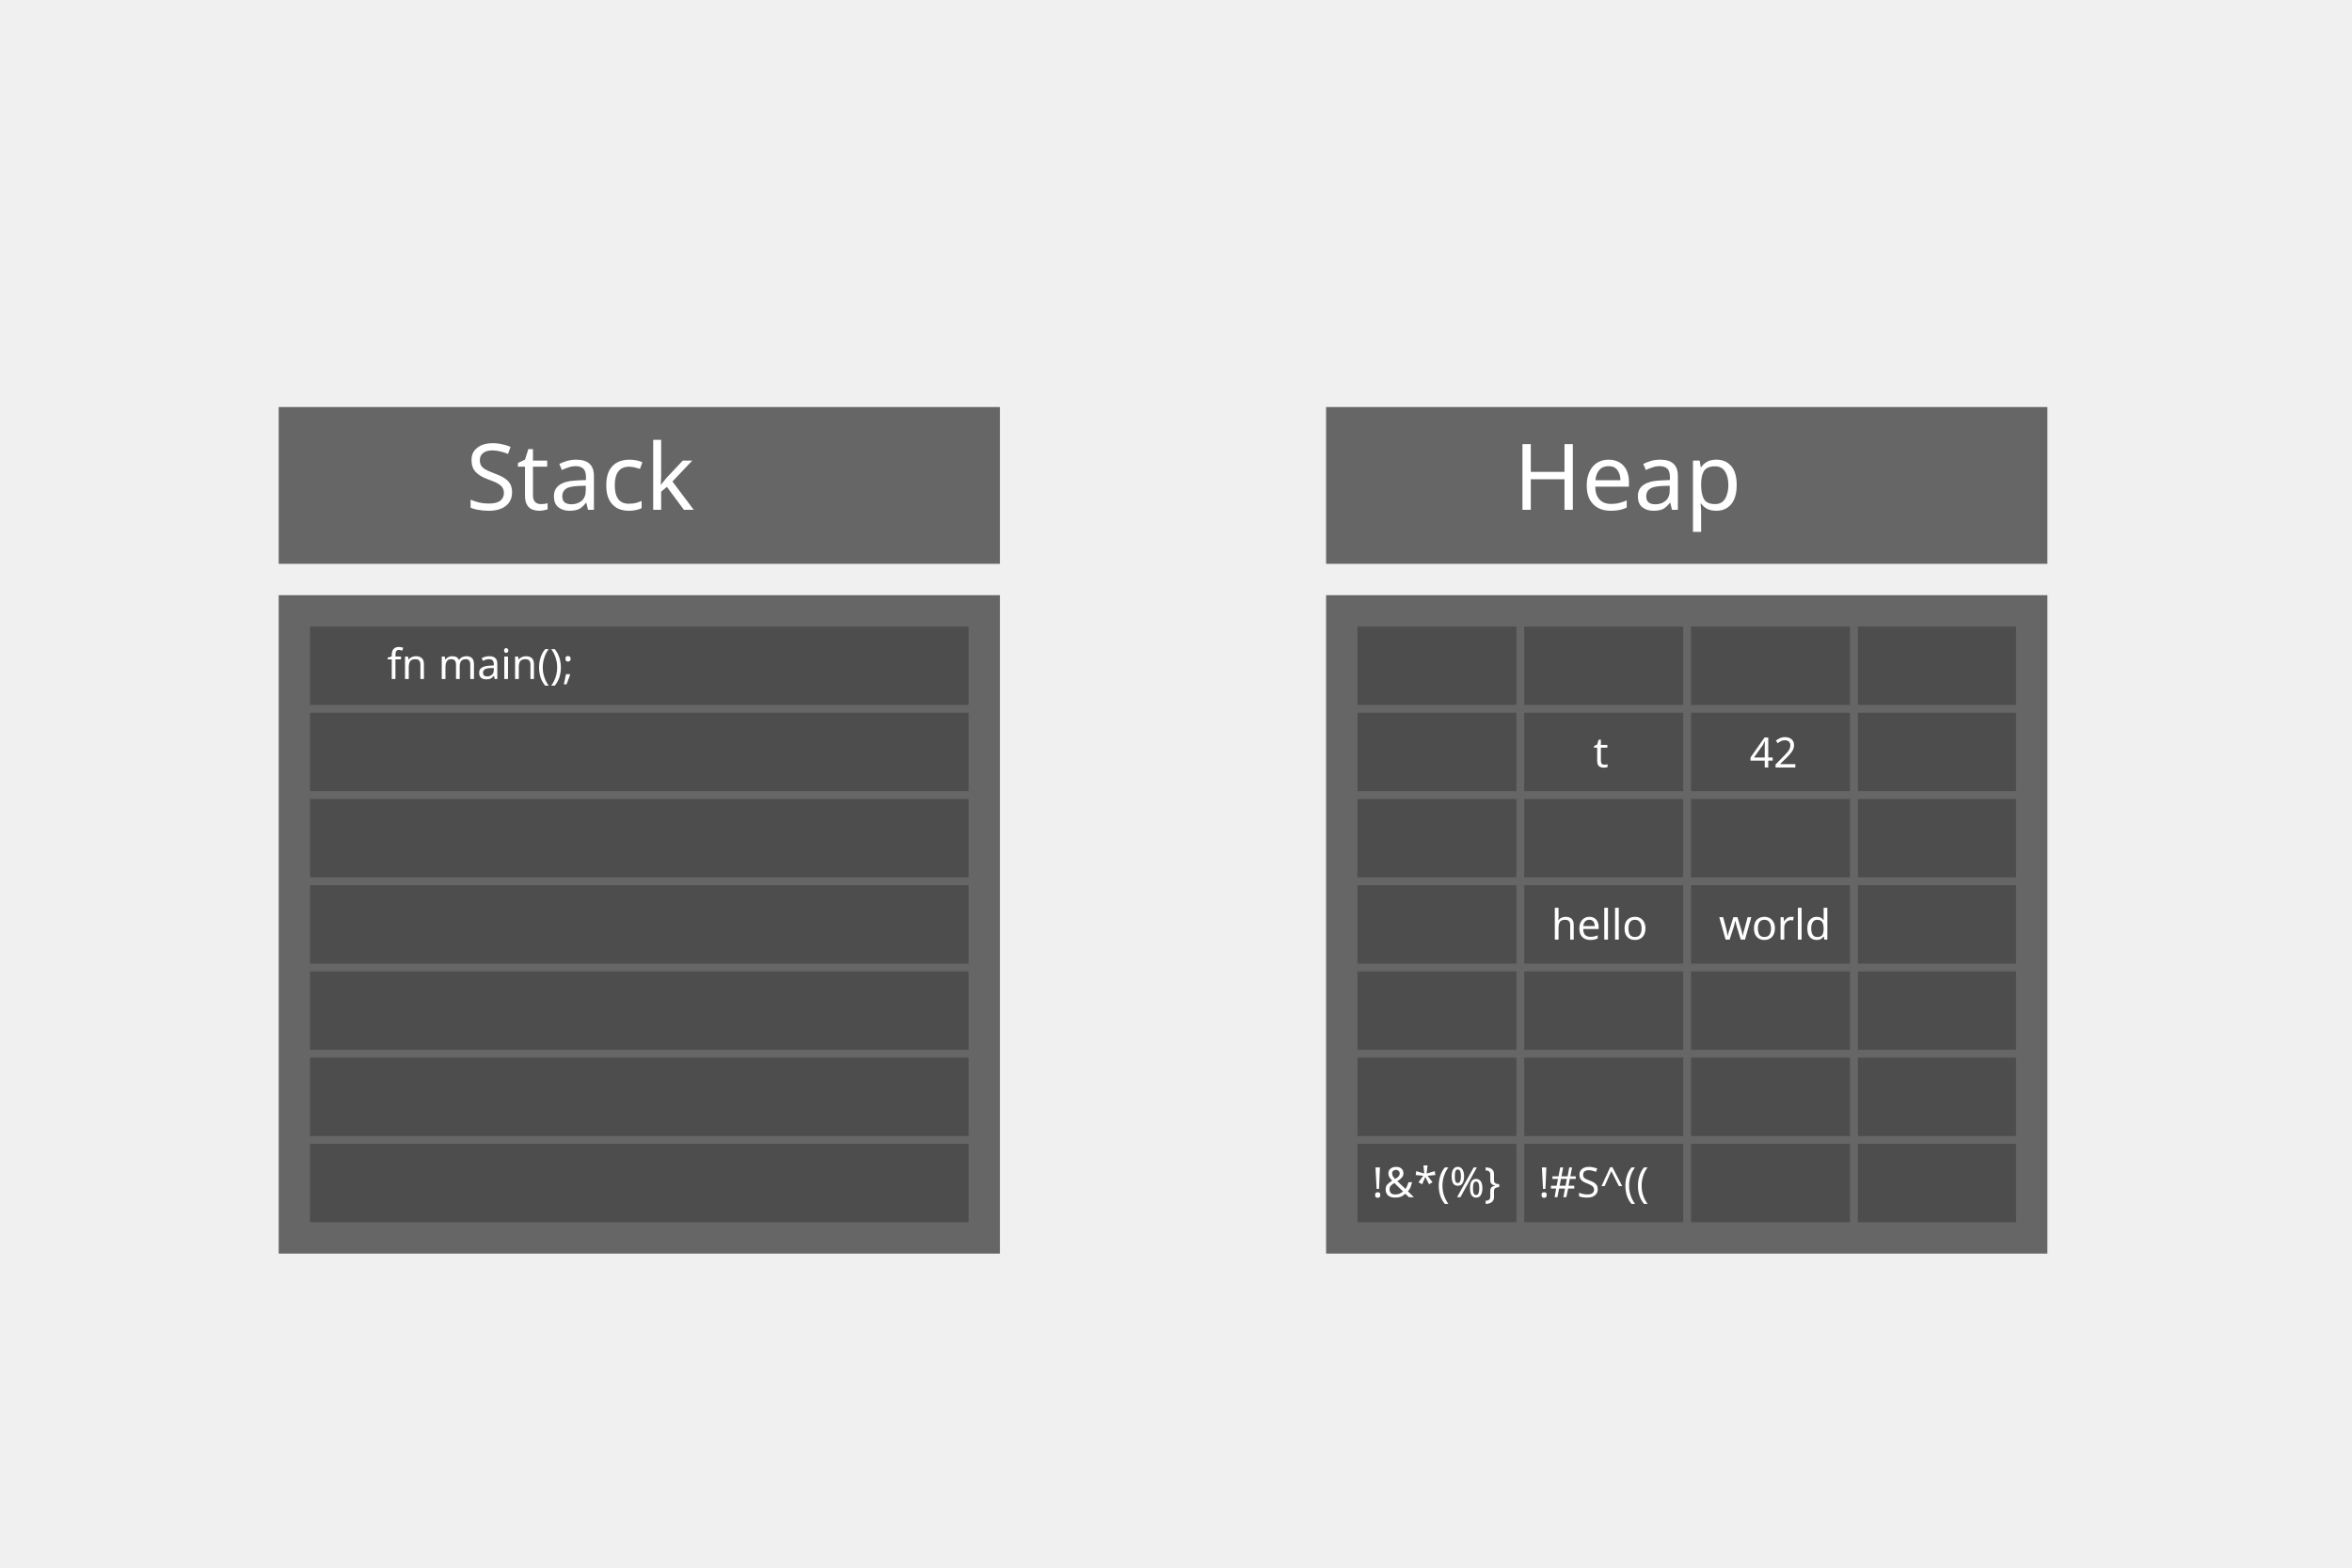
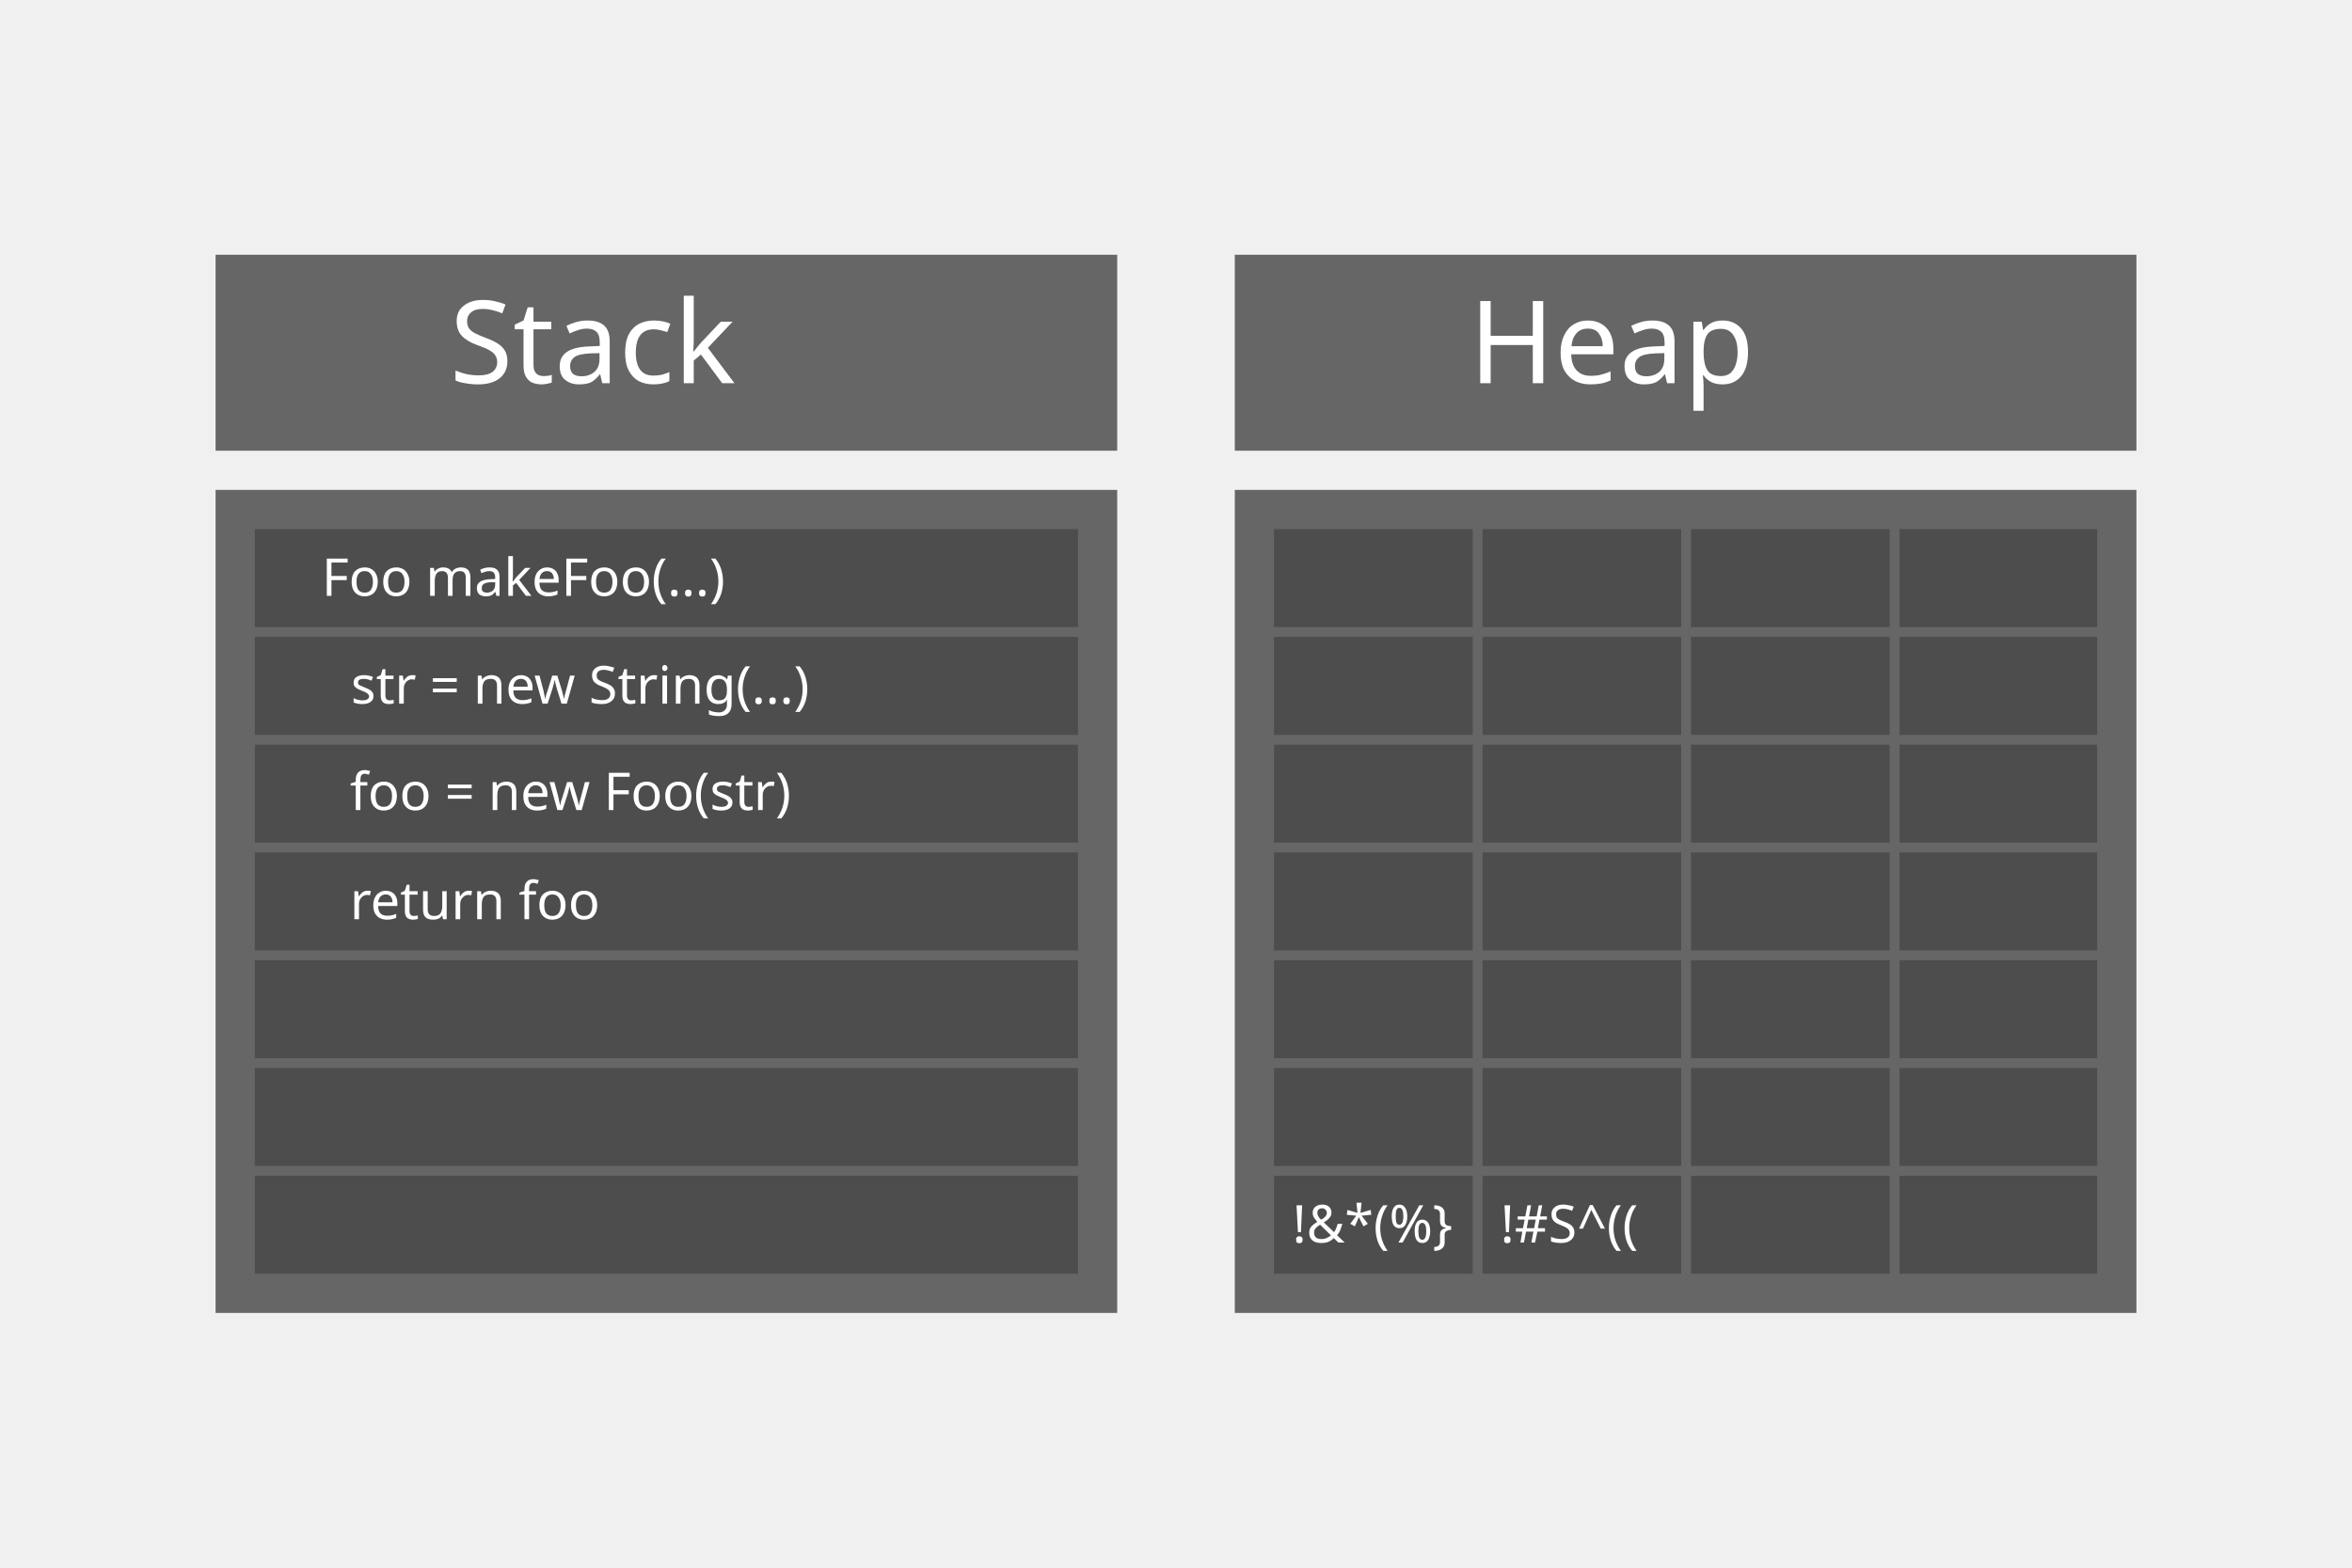
- <svg xmlns="http://www.w3.org/2000/svg" width="750" height="500" viewBox="0 0 198.437 132.292" version="1.1" id="svg5">
+ <svg xmlns="http://www.w3.org/2000/svg" width="600" height="400" viewBox="0 0 158.75 105.833" version="1.1" id="svg5">
  <defs id="defs2">
    <marker style="overflow:visible" id="marker88717" refX="0" refY="0" orient="auto">
      <path transform="scale(-0.6)" d="M 8.719,4.034 -2.207,0.016 8.719,-4.002 c -1.745,2.372 -1.735,5.617 -6e-7,8.035 z" style="fill:context-stroke;fill-rule:evenodd;stroke-width:0.625;stroke-linejoin:round" id="path88715" />
    </marker>
    <marker style="overflow:visible" id="Arrow1Send" refX="0" refY="0" orient="auto">
      <path transform="matrix(-0.2,0,0,-0.2,-1.2,0)" style="fill:context-stroke;fill-rule:evenodd;stroke:context-stroke;stroke-width:1pt" d="M 0,0 5,-5 -12.5,0 5,5 Z" id="path35222" />
    </marker>
    <marker style="overflow:visible" id="Arrow2Mend" refX="0" refY="0" orient="auto">
      <path transform="scale(-0.6)" d="M 8.719,4.034 -2.207,0.016 8.719,-4.002 c -1.745,2.372 -1.735,5.617 -6e-7,8.035 z" style="fill:context-stroke;fill-rule:evenodd;stroke-width:0.625;stroke-linejoin:round" id="path35234" />
    </marker>
    <marker style="overflow:visible" id="marker82376" refX="0" refY="0" orient="auto">
      <path transform="scale(0.4)" style="fill:context-stroke;fill-rule:evenodd;stroke:context-stroke;stroke-width:1pt" d="M 5.77,0 -2.88,5 V -5 Z" id="path82374" />
    </marker>
    <marker style="overflow:visible" id="marker82366" refX="0" refY="0" orient="auto">
      <path transform="matrix(-1.1,0,0,-1.1,-1.1,0)" d="M 8.719,4.034 -2.207,0.016 8.719,-4.002 c -1.745,2.372 -1.735,5.617 -6e-7,8.035 z" style="fill:context-stroke;fill-rule:evenodd;stroke-width:0.625;stroke-linejoin:round" id="path82364" />
    </marker>
    <marker style="overflow:visible" id="TriangleInL" refX="0" refY="0" orient="auto">
      <path transform="scale(-0.8)" style="fill:context-stroke;fill-rule:evenodd;stroke:context-stroke;stroke-width:1pt" d="M 5.77,0 -2.88,5 V -5 Z" id="path35340" />
    </marker>
    <marker style="overflow:visible" id="Arrow1Lstart" refX="0" refY="0" orient="auto">
      <path transform="matrix(0.8,0,0,0.8,10,0)" style="fill:context-stroke;fill-rule:evenodd;stroke:context-stroke;stroke-width:1pt" d="M 0,0 5,-5 -12.5,0 5,5 Z" id="path35207" />
    </marker>
    <marker style="overflow:visible" id="TriangleOutM" refX="0" refY="0" orient="auto">
      <path transform="scale(0.4)" style="fill:context-stroke;fill-rule:evenodd;stroke:context-stroke;stroke-width:1pt" d="M 5.77,0 -2.88,5 V -5 Z" id="path35352" />
    </marker>
    <marker style="overflow:visible" id="Arrow2Lend" refX="0" refY="0" orient="auto">
      <path transform="matrix(-1.1,0,0,-1.1,-1.1,0)" d="M 8.719,4.034 -2.207,0.016 8.719,-4.002 c -1.745,2.372 -1.735,5.617 -6e-7,8.035 z" style="fill:context-stroke;fill-rule:evenodd;stroke-width:0.625;stroke-linejoin:round" id="path35228" />
    </marker>
  </defs>
  <g id="layer1" style="display:inline">
-     <rect style="fill:#666666;fill-opacity:1;stroke:none;stroke-width:1.011;stroke-linecap:round;stroke-linejoin:bevel" id="rect1324" width="60.854" height="55.562" x="23.512" y="50.225" />
-     <text xml:space="preserve" style="font-style:normal;font-weight:normal;font-size:10.583px;line-height:1.25;font-family:sans-serif;letter-spacing:0px;word-spacing:0px;fill:#000000;fill-opacity:1;stroke:none;stroke-width:0.265" x="132.669" y="64.182" id="text27369">
-       <tspan id="tspan27367" style="stroke-width:0.265" x="132.669" y="64.182" />
-     </text>
-     <rect style="fill:#4d4d4d;fill-opacity:1;stroke:none;stroke-width:2.154;stroke-linecap:round;stroke-linejoin:bevel" id="rect4848" width="55.562" height="6.615" x="26.157" y="52.871" />
-     <rect style="fill:#666666;fill-opacity:1;stroke:none;stroke-width:1.058;stroke-linecap:round;stroke-linejoin:bevel" id="rect8855" width="60.854" height="13.229" x="111.882" y="34.35" />
-     <text xml:space="preserve" style="font-style:normal;font-weight:normal;font-size:7.761px;line-height:1.25;font-family:sans-serif;letter-spacing:0px;word-spacing:0px;fill:#000000;fill-opacity:1;stroke:none;stroke-width:0.265" x="142.372" y="43.022" id="text13187">
-       <tspan id="tspan13185" style="font-style:normal;font-variant:normal;font-weight:normal;font-stretch:normal;font-size:7.761px;font-family:'Iosevka Kookie';-inkscape-font-specification:'Iosevka Kookie';text-align:center;text-anchor:middle;fill:#ffffff;stroke-width:0.265" x="142.372" y="43.022">Heap</tspan>
-     </text>
-     <rect style="fill:#666666;fill-opacity:1;stroke:none;stroke-width:1.011;stroke-linecap:round;stroke-linejoin:bevel" id="rect22733" width="60.854" height="55.562" x="111.882" y="50.225" />
-     <rect style="fill:#4d4d4d;fill-opacity:1;stroke:none;stroke-width:1.058;stroke-linecap:round;stroke-linejoin:bevel" id="rect24347" width="13.411" height="6.615" x="114.528" y="52.871" />
-     <rect style="fill:#4d4d4d;fill-opacity:1;stroke:none;stroke-width:1.058;stroke-linecap:round;stroke-linejoin:bevel" id="rect24393" width="13.411" height="6.615" x="128.601" y="52.871" />
-     <rect style="fill:#4d4d4d;fill-opacity:1;stroke:none;stroke-width:1.058;stroke-linecap:round;stroke-linejoin:bevel" id="rect24395" width="13.411" height="6.615" x="142.673" y="52.871" />
-     <rect style="fill:#4d4d4d;fill-opacity:1;stroke:none;stroke-width:1.058;stroke-linecap:round;stroke-linejoin:bevel" id="rect24397" width="13.345" height="6.615" x="156.746" y="52.871" />
-     <rect style="fill:#4d4d4d;fill-opacity:1;stroke:none;stroke-width:1.058;stroke-linecap:round;stroke-linejoin:bevel" id="rect24559" width="13.411" height="6.615" x="114.528" y="60.147" />
-     <rect style="fill:#4d4d4d;fill-opacity:1;stroke:none;stroke-width:1.058;stroke-linecap:round;stroke-linejoin:bevel" id="rect24561" width="13.411" height="6.615" x="128.601" y="60.147" />
-     <rect style="fill:#4d4d4d;fill-opacity:1;stroke:none;stroke-width:0.529;stroke-linecap:round;stroke-linejoin:bevel;stroke-miterlimit:4;stroke-dasharray:none;stroke-opacity:1" id="rect24563" width="13.411" height="6.615" x="142.673" y="60.147" />
-     <rect style="fill:#4d4d4d;fill-opacity:1;stroke:none;stroke-width:1.058;stroke-linecap:round;stroke-linejoin:bevel" id="rect24565" width="13.345" height="6.615" x="156.746" y="60.147" />
-     <rect style="fill:#4d4d4d;fill-opacity:1;stroke:none;stroke-width:1.058;stroke-linecap:round;stroke-linejoin:bevel" id="rect24567" width="13.411" height="6.615" x="114.528" y="67.423" />
-     <rect style="fill:#4d4d4d;fill-opacity:1;stroke:none;stroke-width:1.058;stroke-linecap:round;stroke-linejoin:bevel" id="rect24569" width="13.411" height="6.615" x="128.601" y="67.423" />
-     <rect style="fill:#4d4d4d;fill-opacity:1;stroke:none;stroke-width:1.058;stroke-linecap:round;stroke-linejoin:bevel" id="rect24571" width="13.411" height="6.615" x="142.673" y="67.423" />
-     <rect style="fill:#4d4d4d;fill-opacity:1;stroke:none;stroke-width:1.058;stroke-linecap:round;stroke-linejoin:bevel" id="rect24573" width="13.345" height="6.615" x="156.746" y="67.423" />
-     <rect style="fill:#4d4d4d;fill-opacity:1;stroke:none;stroke-width:1.058;stroke-linecap:round;stroke-linejoin:bevel" id="rect24721" width="13.411" height="6.615" x="114.528" y="74.699" />
-     <rect style="fill:#4d4d4d;fill-opacity:1;stroke:none;stroke-width:0.529;stroke-linecap:round;stroke-linejoin:bevel;stroke-miterlimit:4;stroke-dasharray:none;stroke-opacity:1" id="rect24723" width="13.411" height="6.615" x="128.601" y="74.699" />
-     <rect style="fill:#4d4d4d;fill-opacity:1;stroke:none;stroke-width:0.529;stroke-linecap:round;stroke-linejoin:bevel;stroke-miterlimit:4;stroke-dasharray:none;stroke-opacity:1" id="rect24725" width="13.411" height="6.615" x="142.673" y="74.699" />
-     <rect style="fill:#4d4d4d;fill-opacity:1;stroke:none;stroke-width:1.058;stroke-linecap:round;stroke-linejoin:bevel" id="rect24727" width="13.345" height="6.615" x="156.746" y="74.699" />
-     <rect style="fill:#4d4d4d;fill-opacity:1;stroke:none;stroke-width:1.058;stroke-linecap:round;stroke-linejoin:bevel" id="rect24729" width="13.411" height="6.615" x="114.528" y="81.975" />
-     <rect style="fill:#4d4d4d;fill-opacity:1;stroke:none;stroke-width:1.058;stroke-linecap:round;stroke-linejoin:bevel" id="rect24731" width="13.411" height="6.615" x="128.601" y="81.975" />
-     <rect style="fill:#4d4d4d;fill-opacity:1;stroke:none;stroke-width:1.058;stroke-linecap:round;stroke-linejoin:bevel" id="rect24733" width="13.411" height="6.615" x="142.673" y="81.975" />
-     <rect style="fill:#4d4d4d;fill-opacity:1;stroke:none;stroke-width:1.058;stroke-linecap:round;stroke-linejoin:bevel" id="rect24735" width="13.345" height="6.615" x="156.746" y="81.975" />
-     <rect style="fill:#4d4d4d;fill-opacity:1;stroke:none;stroke-width:1.058;stroke-linecap:round;stroke-linejoin:bevel" id="rect24737" width="13.411" height="6.615" x="114.528" y="89.251" />
-     <rect style="fill:#4d4d4d;fill-opacity:1;stroke:none;stroke-width:1.058;stroke-linecap:round;stroke-linejoin:bevel" id="rect24739" width="13.411" height="6.615" x="128.601" y="89.251" />
-     <rect style="fill:#4d4d4d;fill-opacity:1;stroke:none;stroke-width:1.058;stroke-linecap:round;stroke-linejoin:bevel" id="rect24741" width="13.411" height="6.615" x="142.673" y="89.251" />
-     <rect style="fill:#4d4d4d;fill-opacity:1;stroke:none;stroke-width:1.058;stroke-linecap:round;stroke-linejoin:bevel" id="rect24743" width="13.345" height="6.615" x="156.746" y="89.251" />
-     <rect style="fill:#4d4d4d;fill-opacity:1;stroke:none;stroke-width:1.058;stroke-linecap:round;stroke-linejoin:bevel" id="rect24751" width="13.411" height="6.615" x="114.528" y="96.527" />
-     <rect style="fill:#4d4d4d;fill-opacity:1;stroke:none;stroke-width:1.058;stroke-linecap:round;stroke-linejoin:bevel" id="rect24753" width="13.411" height="6.615" x="128.601" y="96.527" />
-     <rect style="fill:#4d4d4d;fill-opacity:1;stroke:none;stroke-width:1.058;stroke-linecap:round;stroke-linejoin:bevel" id="rect24755" width="13.411" height="6.615" x="142.673" y="96.527" />
-     <rect style="fill:#4d4d4d;fill-opacity:1;stroke:none;stroke-width:1.058;stroke-linecap:round;stroke-linejoin:bevel" id="rect24757" width="13.345" height="6.615" x="156.746" y="96.527" />
-     <text xml:space="preserve" style="font-size:3.528px;line-height:1.25;font-family:'Iosevka Kookie';-inkscape-font-specification:'Iosevka Kookie';letter-spacing:0px;word-spacing:0px;stroke-width:0.265" x="147.608" y="64.765" id="text38706">
-       <tspan id="tspan38704" style="font-size:3.528px;fill:#ffffff;stroke-width:0.265" x="147.608" y="64.765">42</tspan>
-     </text>
-     <text xml:space="preserve" style="font-size:3.528px;line-height:1.25;font-family:'Iosevka Kookie';-inkscape-font-specification:'Iosevka Kookie';letter-spacing:0px;word-spacing:0px;stroke-width:0.265" x="130.882" y="79.289" id="text45998">
-       <tspan style="font-size:3.528px;fill:#ffffff;stroke-width:0.265" x="130.882" y="79.289" id="tspan56904">hello</tspan>
-     </text>
-     <text xml:space="preserve" style="font-size:3.528px;line-height:1.25;font-family:'Iosevka Kookie';-inkscape-font-specification:'Iosevka Kookie';letter-spacing:0px;word-spacing:0px;stroke-width:0.265" x="145.025" y="79.289" id="text60202">
-       <tspan id="tspan60200" style="font-size:3.528px;fill:#ffffff;stroke-width:0.265" x="145.025" y="79.289">world</tspan>
-     </text>
-     <text xml:space="preserve" style="font-size:3.528px;line-height:1.25;font-family:'Iosevka Kookie';-inkscape-font-specification:'Iosevka Kookie';letter-spacing:0px;word-spacing:0px;stroke-width:0.265" x="115.771" y="101.034" id="text63412">
-       <tspan style="font-size:3.528px;fill:#ffffff;stroke-width:0.265" x="115.771" y="101.034" id="tspan63410">!&amp;*(%}</tspan>
-     </text>
-     <text xml:space="preserve" style="font-size:3.528px;line-height:1.25;font-family:'Iosevka Kookie';-inkscape-font-specification:'Iosevka Kookie';letter-spacing:0px;word-spacing:0px;stroke-width:0.265" x="129.808" y="101.034" id="text68550">
-       <tspan style="font-size:3.528px;fill:#ffffff;stroke-width:0.265" x="129.808" y="101.034" id="tspan68548">!#S^((</tspan>
-     </text>
-     <text xml:space="preserve" style="font-size:3.528px;line-height:1.25;font-family:'Iosevka Kookie';-inkscape-font-specification:'Iosevka Kookie';letter-spacing:0px;word-spacing:0px;stroke-width:0.265" x="134.424" y="64.751" id="text128854">
-       <tspan id="tspan128852" style="font-size:3.528px;fill:#ffffff;stroke-width:0.265" x="134.424" y="64.751">t</tspan>
-     </text>
-     <text xml:space="preserve" style="font-size:3.528px;line-height:1.25;font-family:'Iosevka Kookie';-inkscape-font-specification:'Iosevka Kookie';letter-spacing:0px;word-spacing:0px;stroke-width:0.265" x="32.66" y="57.3" id="text8010">
-       <tspan id="tspan8008" style="font-size:3.528px;fill:#ffffff;stroke-width:0.265" x="32.66" y="57.3">fn main();</tspan>
-     </text>
-     <rect style="fill:#666666;fill-opacity:1;stroke:none;stroke-width:1.058;stroke-linecap:round;stroke-linejoin:bevel" id="rect1318" width="60.854" height="13.229" x="23.512" y="34.35" />
-     <text xml:space="preserve" style="font-style:normal;font-weight:normal;font-size:7.761px;line-height:1.25;font-family:sans-serif;letter-spacing:0px;word-spacing:0px;fill:#000000;fill-opacity:1;stroke:none;stroke-width:0.265" x="54.001" y="43.022" id="text1322">
-       <tspan id="tspan1320" style="font-style:normal;font-variant:normal;font-weight:normal;font-stretch:normal;font-size:7.761px;font-family:'Iosevka Kookie';-inkscape-font-specification:'Iosevka Kookie';text-align:center;text-anchor:middle;fill:#ffffff;stroke-width:0.265" x="54.001" y="43.022">Stack</tspan>
-     </text>
-     <rect style="fill:#4d4d4d;fill-opacity:1;stroke:none;stroke-width:2.154;stroke-linecap:round;stroke-linejoin:bevel" id="rect4975" width="55.563" height="6.615" x="26.157" y="60.147" />
-     <rect style="fill:#4d4d4d;fill-opacity:1;stroke:none;stroke-width:2.154;stroke-linecap:round;stroke-linejoin:bevel" id="rect4977" width="55.563" height="6.615" x="26.157" y="67.423" />
-     <rect style="fill:#4d4d4d;fill-opacity:1;stroke:none;stroke-width:2.154;stroke-linecap:round;stroke-linejoin:bevel" id="rect4979" width="55.563" height="6.615" x="26.157" y="74.699" />
-     <rect style="fill:#4d4d4d;fill-opacity:1;stroke:none;stroke-width:2.154;stroke-linecap:round;stroke-linejoin:bevel" id="rect4981" width="55.563" height="6.615" x="26.157" y="81.975" />
-     <rect style="fill:#4d4d4d;fill-opacity:1;stroke:none;stroke-width:2.154;stroke-linecap:round;stroke-linejoin:bevel" id="rect4983" width="55.563" height="6.615" x="26.157" y="89.251" />
-     <rect style="fill:#4d4d4d;fill-opacity:1;stroke:none;stroke-width:2.154;stroke-linecap:round;stroke-linejoin:bevel" id="rect4985" width="55.563" height="6.615" x="26.157" y="96.527" />
-     <text xml:space="preserve" style="font-style:normal;font-weight:normal;font-size:10.583px;line-height:1.25;font-family:sans-serif;letter-spacing:0px;word-spacing:0px;fill:#000000;fill-opacity:1;stroke:none;stroke-width:0.265" x="32.319" y="56.757" id="text6504">
-       <tspan id="tspan6502" style="stroke-width:0.265" x="32.319" y="56.757" />
-     </text>
-   </g>
-   <g id="layer2" style="display:none">
-     <path style="display:inline;fill:none;stroke:#f80000;stroke-width:0.265;stroke-linecap:butt;stroke-linejoin:miter;stroke-miterlimit:4;stroke-dasharray:0.794, 0.265;stroke-dashoffset:0;stroke-opacity:1;marker-end:url(#marker82376)" d="m 57.397,63.203 c 31.568,0 31.826,-1.448 38.844,5.569 7.676,7.676 16.19,9.796 33.863,9.796" id="path11176" />
-     <text xml:space="preserve" style="font-size:3.528px;line-height:1.25;font-family:'Iosevka Kookie';-inkscape-font-specification:'Iosevka Kookie';letter-spacing:0px;word-spacing:0px;display:inline;stroke-width:0.265" x="32.717" y="64.389" id="text9854">
-       <tspan id="tspan9852" style="font-size:3.528px;fill:#ffffff;stroke-width:0.265" x="32.717" y="64.389">msg: String;</tspan>
+     <text xml:space="preserve" style="font-style:normal;font-weight:normal;font-size:10.583px;line-height:1.25;font-family:sans-serif;letter-spacing:0px;word-spacing:0px;fill:#000000;fill-opacity:1;stroke:none;stroke-width:0.265" x="215.965" y="-43.479" id="text27369">
+       <tspan id="tspan27367" style="stroke-width:0.265" x="215.965" y="-43.479" />
+     </text>
+     <rect style="fill:#666666;fill-opacity:1;stroke:none;stroke-width:1.011;stroke-linecap:round;stroke-linejoin:bevel" id="rect1324" width="60.854" height="55.562" x="14.552" y="33.073" />
+     <rect style="fill:#4d4d4d;fill-opacity:1;stroke:none;stroke-width:2.154;stroke-linecap:round;stroke-linejoin:bevel" id="rect4848" width="55.562" height="6.615" x="17.198" y="35.719" />
+     <rect style="fill:#666666;fill-opacity:1;stroke:none;stroke-width:1.058;stroke-linecap:round;stroke-linejoin:bevel" id="rect8855" width="60.854" height="13.229" x="83.344" y="17.198" />
+     <text xml:space="preserve" style="font-style:normal;font-weight:normal;font-size:7.761px;line-height:1.25;font-family:sans-serif;letter-spacing:0px;word-spacing:0px;fill:#000000;fill-opacity:1;stroke:none;stroke-width:0.265" x="113.833" y="25.869" id="text13187">
+       <tspan id="tspan13185" style="font-style:normal;font-variant:normal;font-weight:normal;font-stretch:normal;font-size:7.761px;font-family:'Iosevka Kookie';-inkscape-font-specification:'Iosevka Kookie';text-align:center;text-anchor:middle;fill:#ffffff;stroke-width:0.265" x="113.833" y="25.869">Heap</tspan>
+     </text>
+     <rect style="fill:#666666;fill-opacity:1;stroke:none;stroke-width:1.011;stroke-linecap:round;stroke-linejoin:bevel" id="rect22733" width="60.854" height="55.562" x="83.344" y="33.073" />
+     <rect style="fill:#4d4d4d;fill-opacity:1;stroke:none;stroke-width:1.058;stroke-linecap:round;stroke-linejoin:bevel" id="rect24347" width="13.411" height="6.615" x="85.99" y="35.719" />
+     <rect style="fill:#4d4d4d;fill-opacity:1;stroke:none;stroke-width:1.058;stroke-linecap:round;stroke-linejoin:bevel" id="rect24393" width="13.411" height="6.615" x="100.062" y="35.719" />
+     <rect style="fill:#4d4d4d;fill-opacity:1;stroke:none;stroke-width:1.058;stroke-linecap:round;stroke-linejoin:bevel" id="rect24395" width="13.411" height="6.615" x="114.135" y="35.719" />
+     <rect style="fill:#4d4d4d;fill-opacity:1;stroke:none;stroke-width:1.058;stroke-linecap:round;stroke-linejoin:bevel" id="rect24397" width="13.345" height="6.615" x="128.207" y="35.719" />
+     <rect style="fill:#4d4d4d;fill-opacity:1;stroke:none;stroke-width:1.058;stroke-linecap:round;stroke-linejoin:bevel" id="rect24559" width="13.411" height="6.615" x="85.99" y="42.995" />
+     <rect style="fill:#4d4d4d;fill-opacity:1;stroke:none;stroke-width:1.058;stroke-linecap:round;stroke-linejoin:bevel" id="rect24561" width="13.411" height="6.615" x="100.062" y="42.995" />
+     <rect style="fill:#4d4d4d;fill-opacity:1;stroke:none;stroke-width:0.529;stroke-linecap:round;stroke-linejoin:bevel;stroke-miterlimit:4;stroke-dasharray:none;stroke-opacity:1" id="rect24563" width="13.411" height="6.615" x="114.135" y="42.995" />
+     <rect style="fill:#4d4d4d;fill-opacity:1;stroke:none;stroke-width:1.058;stroke-linecap:round;stroke-linejoin:bevel" id="rect24565" width="13.345" height="6.615" x="128.207" y="42.995" />
+     <rect style="fill:#4d4d4d;fill-opacity:1;stroke:none;stroke-width:1.058;stroke-linecap:round;stroke-linejoin:bevel" id="rect24567" width="13.411" height="6.615" x="85.99" y="50.271" />
+     <rect style="fill:#4d4d4d;fill-opacity:1;stroke:none;stroke-width:1.058;stroke-linecap:round;stroke-linejoin:bevel" id="rect24569" width="13.411" height="6.615" x="100.062" y="50.271" />
+     <rect style="fill:#4d4d4d;fill-opacity:1;stroke:none;stroke-width:1.058;stroke-linecap:round;stroke-linejoin:bevel" id="rect24571" width="13.411" height="6.615" x="114.135" y="50.271" />
+     <rect style="fill:#4d4d4d;fill-opacity:1;stroke:none;stroke-width:1.058;stroke-linecap:round;stroke-linejoin:bevel" id="rect24573" width="13.345" height="6.615" x="128.207" y="50.271" />
+     <rect style="fill:#4d4d4d;fill-opacity:1;stroke:none;stroke-width:1.058;stroke-linecap:round;stroke-linejoin:bevel" id="rect24721" width="13.411" height="6.615" x="85.99" y="57.547" />
+     <rect style="fill:#4d4d4d;fill-opacity:1;stroke:none;stroke-width:0.529;stroke-linecap:round;stroke-linejoin:bevel;stroke-miterlimit:4;stroke-dasharray:none;stroke-opacity:1" id="rect24723" width="13.411" height="6.615" x="100.062" y="57.547" />
+     <rect style="fill:#4d4d4d;fill-opacity:1;stroke:none;stroke-width:0.529;stroke-linecap:round;stroke-linejoin:bevel;stroke-miterlimit:4;stroke-dasharray:none;stroke-opacity:1" id="rect24725" width="13.411" height="6.615" x="114.135" y="57.547" />
+     <rect style="fill:#4d4d4d;fill-opacity:1;stroke:none;stroke-width:1.058;stroke-linecap:round;stroke-linejoin:bevel" id="rect24727" width="13.345" height="6.615" x="128.207" y="57.547" />
+     <rect style="fill:#4d4d4d;fill-opacity:1;stroke:none;stroke-width:1.058;stroke-linecap:round;stroke-linejoin:bevel" id="rect24729" width="13.411" height="6.615" x="85.99" y="64.823" />
+     <rect style="fill:#4d4d4d;fill-opacity:1;stroke:none;stroke-width:1.058;stroke-linecap:round;stroke-linejoin:bevel" id="rect24731" width="13.411" height="6.615" x="100.062" y="64.823" />
+     <rect style="fill:#4d4d4d;fill-opacity:1;stroke:none;stroke-width:1.058;stroke-linecap:round;stroke-linejoin:bevel" id="rect24733" width="13.411" height="6.615" x="114.135" y="64.823" />
+     <rect style="fill:#4d4d4d;fill-opacity:1;stroke:none;stroke-width:1.058;stroke-linecap:round;stroke-linejoin:bevel" id="rect24735" width="13.345" height="6.615" x="128.207" y="64.823" />
+     <rect style="fill:#4d4d4d;fill-opacity:1;stroke:none;stroke-width:1.058;stroke-linecap:round;stroke-linejoin:bevel" id="rect24737" width="13.411" height="6.615" x="85.99" y="72.099" />
+     <rect style="fill:#4d4d4d;fill-opacity:1;stroke:none;stroke-width:1.058;stroke-linecap:round;stroke-linejoin:bevel" id="rect24739" width="13.411" height="6.615" x="100.062" y="72.099" />
+     <rect style="fill:#4d4d4d;fill-opacity:1;stroke:none;stroke-width:1.058;stroke-linecap:round;stroke-linejoin:bevel" id="rect24741" width="13.411" height="6.615" x="114.135" y="72.099" />
+     <rect style="fill:#4d4d4d;fill-opacity:1;stroke:none;stroke-width:1.058;stroke-linecap:round;stroke-linejoin:bevel" id="rect24743" width="13.345" height="6.615" x="128.207" y="72.099" />
+     <rect style="fill:#4d4d4d;fill-opacity:1;stroke:none;stroke-width:1.058;stroke-linecap:round;stroke-linejoin:bevel" id="rect24751" width="13.411" height="6.615" x="85.99" y="79.375" />
+     <rect style="fill:#4d4d4d;fill-opacity:1;stroke:none;stroke-width:1.058;stroke-linecap:round;stroke-linejoin:bevel" id="rect24753" width="13.411" height="6.615" x="100.062" y="79.375" />
+     <rect style="fill:#4d4d4d;fill-opacity:1;stroke:none;stroke-width:1.058;stroke-linecap:round;stroke-linejoin:bevel" id="rect24755" width="13.411" height="6.615" x="114.135" y="79.375" />
+     <rect style="fill:#4d4d4d;fill-opacity:1;stroke:none;stroke-width:1.058;stroke-linecap:round;stroke-linejoin:bevel" id="rect24757" width="13.345" height="6.615" x="128.207" y="79.375" />
+     <text xml:space="preserve" style="font-size:3.528px;line-height:1.25;font-family:'Iosevka Kookie';-inkscape-font-specification:'Iosevka Kookie';letter-spacing:0px;word-spacing:0px;stroke-width:0.265" x="87.232" y="83.882" id="text63412">
+       <tspan style="font-size:3.528px;fill:#ffffff;stroke-width:0.265" x="87.232" y="83.882" id="tspan63410">!&amp;*(%}</tspan>
+     </text>
+     <text xml:space="preserve" style="font-size:3.528px;line-height:1.25;font-family:'Iosevka Kookie';-inkscape-font-specification:'Iosevka Kookie';letter-spacing:0px;word-spacing:0px;stroke-width:0.265" x="101.27" y="83.882" id="text68550">
+       <tspan style="font-size:3.528px;fill:#ffffff;stroke-width:0.265" x="101.27" y="83.882" id="tspan68548">!#S^((</tspan>
+     </text>
+     <rect style="fill:#666666;fill-opacity:1;stroke:none;stroke-width:1.058;stroke-linecap:round;stroke-linejoin:bevel" id="rect1318" width="60.854" height="13.229" x="14.552" y="17.198" />
+     <text xml:space="preserve" style="font-style:normal;font-weight:normal;font-size:7.761px;line-height:1.25;font-family:sans-serif;letter-spacing:0px;word-spacing:0px;fill:#000000;fill-opacity:1;stroke:none;stroke-width:0.265" x="45.041" y="25.869" id="text1322">
+       <tspan id="tspan1320" style="font-style:normal;font-variant:normal;font-weight:normal;font-stretch:normal;font-size:7.761px;font-family:'Iosevka Kookie';-inkscape-font-specification:'Iosevka Kookie';text-align:center;text-anchor:middle;fill:#ffffff;stroke-width:0.265" x="45.041" y="25.869">Stack</tspan>
+     </text>
+     <rect style="fill:#4d4d4d;fill-opacity:1;stroke:none;stroke-width:2.154;stroke-linecap:round;stroke-linejoin:bevel" id="rect4975" width="55.563" height="6.615" x="17.198" y="42.995" />
+     <rect style="fill:#4d4d4d;fill-opacity:1;stroke:none;stroke-width:2.154;stroke-linecap:round;stroke-linejoin:bevel" id="rect4977" width="55.563" height="6.615" x="17.198" y="50.271" />
+     <rect style="fill:#4d4d4d;fill-opacity:1;stroke:none;stroke-width:2.154;stroke-linecap:round;stroke-linejoin:bevel" id="rect4979" width="55.563" height="6.615" x="17.198" y="57.547" />
+     <rect style="fill:#4d4d4d;fill-opacity:1;stroke:none;stroke-width:2.154;stroke-linecap:round;stroke-linejoin:bevel" id="rect4981" width="55.563" height="6.615" x="17.198" y="64.823" />
+     <rect style="fill:#4d4d4d;fill-opacity:1;stroke:none;stroke-width:2.154;stroke-linecap:round;stroke-linejoin:bevel" id="rect4983" width="55.563" height="6.615" x="17.198" y="72.099" />
+     <rect style="fill:#4d4d4d;fill-opacity:1;stroke:none;stroke-width:2.154;stroke-linecap:round;stroke-linejoin:bevel" id="rect4985" width="55.563" height="6.615" x="17.198" y="79.375" />
+     <text xml:space="preserve" style="font-style:normal;font-weight:normal;font-size:10.583px;line-height:1.25;font-family:sans-serif;letter-spacing:0px;word-spacing:0px;fill:#000000;fill-opacity:1;stroke:none;stroke-width:0.265" x="115.615" y="-50.905" id="text6504">
+       <tspan id="tspan6502" style="stroke-width:0.265" x="115.615" y="-50.905" />
+     </text>
+   </g>
+   <g id="layer3" style="display:none">
+     <text xml:space="preserve" style="font-size:3.528px;line-height:1.25;font-family:'Iosevka Kookie';-inkscape-font-specification:'Iosevka Kookie';letter-spacing:0px;word-spacing:0px;display:inline;stroke-width:0.265" x="36.04" y="40.225" id="text16200">
+       <tspan style="font-size:3.528px;text-align:center;text-anchor:middle;fill:#ffffff;stroke-width:0.265" x="36.04" y="40.225" id="tspan16198">void main(...)</tspan>
+     </text>
+   </g>
+   <g id="g47066" style="display:inline">
+     <text xml:space="preserve" style="font-size:3.528px;line-height:1.25;font-family:'Iosevka Kookie';-inkscape-font-specification:'Iosevka Kookie';letter-spacing:0px;word-spacing:0px;display:inline;stroke-width:0.265" x="37.621" y="40.225" id="text47064">
+       <tspan style="font-size:3.528px;text-align:center;text-anchor:middle;fill:#ffffff;stroke-width:0.265" x="37.621" y="40.225" id="tspan47062">Foo makeFoo(...)</tspan>
+     </text>
+   </g>
+   <g id="g18449" style="display:none">
+     <g id="layer4" style="display:none">
+       <path style="display:inline;fill:none;stroke:#f80000;stroke-width:0.397;stroke-linecap:butt;stroke-linejoin:miter;stroke-miterlimit:4;stroke-dasharray:1.587, 0.794;stroke-dashoffset:0;stroke-opacity:1;marker-end:url(#marker88717)" d="m 45.459,46.144 c 15.782,-0.676 26.657,0.85 33.184,4.724 7.287,4.325 8.407,4.532 22.316,3.025" id="path35192" />
+     </g>
+     <g id="layer6" style="display:none">
+       <text xml:space="preserve" style="font-size:3.528px;line-height:1.25;font-family:'Iosevka Kookie';-inkscape-font-specification:'Iosevka Kookie';letter-spacing:0px;word-spacing:0px;display:inline;stroke-width:0.265" x="106.754" y="54.86" id="text44288">
+         <tspan style="font-size:3.528px;text-align:center;text-anchor:middle;fill:#ffffff;stroke-width:0.265" x="106.754" y="54.86" id="tspan44286">Hello</tspan>
+       </text>
+       <text xml:space="preserve" style="font-size:3.528px;line-height:1.25;font-family:'Iosevka Kookie';-inkscape-font-specification:'Iosevka Kookie';letter-spacing:0px;word-spacing:0px;display:inline;stroke-width:0.265" x="120.826" y="54.86" id="text44292">
+         <tspan style="font-size:3.528px;text-align:center;text-anchor:middle;fill:#ffffff;stroke-width:0.265" x="120.826" y="54.86" id="tspan44290">World</tspan>
+       </text>
+       <text xml:space="preserve" style="font-size:3.528px;line-height:1.25;font-family:'Iosevka Kookie';-inkscape-font-specification:'Iosevka Kookie';letter-spacing:0px;word-spacing:0px;display:inline;stroke-width:0.265" x="134.936" y="54.86" id="text44296">
+         <tspan style="font-size:3.528px;text-align:center;text-anchor:middle;fill:#ffffff;stroke-width:0.265" x="134.936" y="54.86" id="tspan44294">\0</tspan>
+       </text>
+     </g>
+     <g id="g44317" style="display:none">
+       <text xml:space="preserve" style="font-size:3.528px;line-height:1.25;font-family:'Iosevka Kookie';-inkscape-font-specification:'Iosevka Kookie';letter-spacing:0px;word-spacing:0px;display:inline;fill:#666666;stroke-width:0.265" x="106.754" y="54.86" id="text44307">
+         <tspan style="font-size:3.528px;text-align:center;text-anchor:middle;fill:#666666;stroke-width:0.265" x="106.754" y="54.86" id="tspan44305">Hello</tspan>
+       </text>
+       <text xml:space="preserve" style="font-size:3.528px;line-height:1.25;font-family:'Iosevka Kookie';-inkscape-font-specification:'Iosevka Kookie';letter-spacing:0px;word-spacing:0px;display:inline;fill:#666666;stroke-width:0.265" x="120.826" y="54.86" id="text44311">
+         <tspan style="font-size:3.528px;text-align:center;text-anchor:middle;fill:#666666;stroke-width:0.265" x="120.826" y="54.86" id="tspan44309">World</tspan>
+       </text>
+       <text xml:space="preserve" style="font-size:3.528px;line-height:1.25;font-family:'Iosevka Kookie';-inkscape-font-specification:'Iosevka Kookie';letter-spacing:0px;word-spacing:0px;display:inline;fill:#666666;stroke-width:0.265" x="134.936" y="54.86" id="text44315">
+         <tspan style="font-size:3.528px;text-align:center;text-anchor:middle;fill:#666666;stroke-width:0.265" x="134.936" y="54.86" id="tspan44313">\0</tspan>
+       </text>
+     </g>
+     <text xml:space="preserve" style="font-size:3.528px;line-height:1.25;font-family:'Iosevka Kookie';-inkscape-font-specification:'Iosevka Kookie';text-align:start;letter-spacing:0px;word-spacing:0px;text-anchor:start;display:inline;stroke-width:0.265" x="23.679" y="47.502" id="text18447">
+       <tspan style="font-size:3.528px;text-align:start;text-anchor:start;fill:#ffffff;stroke-width:0.265" x="23.679" y="47.502" id="tspan18445">malloc(...)</tspan>
+     </text>
+   </g>
+   <g id="g51518" style="display:inline">
+     <g id="g51484" style="display:none">
+       <path style="display:inline;fill:none;stroke:#f80000;stroke-width:0.397;stroke-linecap:butt;stroke-linejoin:miter;stroke-miterlimit:4;stroke-dasharray:1.587, 0.794;stroke-dashoffset:0;stroke-opacity:1;marker-end:url(#marker88717)" d="m 61.233,45.984 c 6.842,-0.074 12.291,0.476 14.559,4.405 2.66,4.607 6.477,4.892 13.914,3.896" id="path51482" />
+     </g>
+     <g id="g51498" style="display:none">
+       <text xml:space="preserve" style="font-size:3.528px;line-height:1.25;font-family:'Iosevka Kookie';-inkscape-font-specification:'Iosevka Kookie';letter-spacing:0px;word-spacing:0px;display:inline;stroke-width:0.265" x="106.754" y="54.86" id="text51488">
+         <tspan style="font-size:3.528px;text-align:center;text-anchor:middle;fill:#ffffff;stroke-width:0.265" x="106.754" y="54.86" id="tspan51486">Hello</tspan>
+       </text>
+       <text xml:space="preserve" style="font-size:3.528px;line-height:1.25;font-family:'Iosevka Kookie';-inkscape-font-specification:'Iosevka Kookie';letter-spacing:0px;word-spacing:0px;display:inline;stroke-width:0.265" x="120.826" y="54.86" id="text51492">
+         <tspan style="font-size:3.528px;text-align:center;text-anchor:middle;fill:#ffffff;stroke-width:0.265" x="120.826" y="54.86" id="tspan51490">World</tspan>
+       </text>
+       <text xml:space="preserve" style="font-size:3.528px;line-height:1.25;font-family:'Iosevka Kookie';-inkscape-font-specification:'Iosevka Kookie';letter-spacing:0px;word-spacing:0px;display:inline;stroke-width:0.265" x="134.936" y="54.86" id="text51496">
+         <tspan style="font-size:3.528px;text-align:center;text-anchor:middle;fill:#ffffff;stroke-width:0.265" x="134.936" y="54.86" id="tspan51494">\0</tspan>
+       </text>
+       <text xml:space="preserve" style="font-size:3.528px;line-height:1.25;font-family:'Iosevka Kookie';-inkscape-font-specification:'Iosevka Kookie';letter-spacing:0px;word-spacing:0px;display:inline;fill:#ff0000;stroke-width:0.265" x="92.681" y="54.86" id="text53457">
+         <tspan style="font-size:3.528px;text-align:center;text-anchor:middle;fill:#ff0000;stroke-width:0.265" x="92.681" y="54.86" id="tspan53455">1</tspan>
+       </text>
+     </g>
+     <g id="g55561" style="display:none">
+       <text xml:space="preserve" style="font-size:3.528px;line-height:1.25;font-family:'Iosevka Kookie';-inkscape-font-specification:'Iosevka Kookie';letter-spacing:0px;word-spacing:0px;display:inline;stroke-width:0.265" x="106.754" y="54.86" id="text55547">
+         <tspan style="font-size:3.528px;text-align:center;text-anchor:middle;fill:#ffffff;stroke-width:0.265" x="106.754" y="54.86" id="tspan55545">Hello</tspan>
+       </text>
+       <text xml:space="preserve" style="font-size:3.528px;line-height:1.25;font-family:'Iosevka Kookie';-inkscape-font-specification:'Iosevka Kookie';letter-spacing:0px;word-spacing:0px;display:inline;stroke-width:0.265" x="120.826" y="54.86" id="text55551">
+         <tspan style="font-size:3.528px;text-align:center;text-anchor:middle;fill:#ffffff;stroke-width:0.265" x="120.826" y="54.86" id="tspan55549">World</tspan>
+       </text>
+       <text xml:space="preserve" style="font-size:3.528px;line-height:1.25;font-family:'Iosevka Kookie';-inkscape-font-specification:'Iosevka Kookie';letter-spacing:0px;word-spacing:0px;display:inline;stroke-width:0.265" x="134.936" y="54.86" id="text55555">
+         <tspan style="font-size:3.528px;text-align:center;text-anchor:middle;fill:#ffffff;stroke-width:0.265" x="134.936" y="54.86" id="tspan55553">\0</tspan>
+       </text>
+       <text xml:space="preserve" style="font-size:3.528px;line-height:1.25;font-family:'Iosevka Kookie';-inkscape-font-specification:'Iosevka Kookie';letter-spacing:0px;word-spacing:0px;display:inline;fill:#ff0000;stroke-width:0.265" x="92.681" y="54.86" id="text55559">
+         <tspan style="font-size:3.528px;text-align:center;text-anchor:middle;fill:#ff0000;stroke-width:0.265" x="92.681" y="54.86" id="tspan55557">2</tspan>
+       </text>
+     </g>
+     <g id="g57367" style="display:none">
+       <text xml:space="preserve" style="font-size:3.528px;line-height:1.25;font-family:'Iosevka Kookie';-inkscape-font-specification:'Iosevka Kookie';letter-spacing:0px;word-spacing:0px;display:inline;fill:#666666;stroke-width:0.265" x="106.754" y="54.86" id="text57353">
+         <tspan style="font-size:3.528px;text-align:center;text-anchor:middle;fill:#666666;stroke-width:0.265" x="106.754" y="54.86" id="tspan57351">Hello</tspan>
+       </text>
+       <text xml:space="preserve" style="font-size:3.528px;line-height:1.25;font-family:'Iosevka Kookie';-inkscape-font-specification:'Iosevka Kookie';letter-spacing:0px;word-spacing:0px;display:inline;fill:#666666;stroke-width:0.265" x="120.826" y="54.86" id="text57357">
+         <tspan style="font-size:3.528px;text-align:center;text-anchor:middle;fill:#666666;stroke-width:0.265" x="120.826" y="54.86" id="tspan57355">World</tspan>
+       </text>
+       <text xml:space="preserve" style="font-size:3.528px;line-height:1.25;font-family:'Iosevka Kookie';-inkscape-font-specification:'Iosevka Kookie';letter-spacing:0px;word-spacing:0px;display:inline;fill:#666666;stroke-width:0.265" x="134.936" y="54.86" id="text57361">
+         <tspan style="font-size:3.528px;text-align:center;text-anchor:middle;fill:#666666;stroke-width:0.265" x="134.936" y="54.86" id="tspan57359">\0</tspan>
+       </text>
+       <text xml:space="preserve" style="font-size:3.528px;line-height:1.25;font-family:'Iosevka Kookie';-inkscape-font-specification:'Iosevka Kookie';letter-spacing:0px;word-spacing:0px;display:inline;fill:#ff0000;stroke-width:0.265" x="92.681" y="54.86" id="text57365">
+         <tspan style="font-size:3.528px;text-align:center;text-anchor:middle;fill:#ff0000;stroke-width:0.265" x="92.681" y="54.86" id="tspan57363">0</tspan>
+       </text>
+     </g>
+     <text xml:space="preserve" style="font-size:3.528px;line-height:1.25;font-family:'Iosevka Kookie';-inkscape-font-specification:'Iosevka Kookie';text-align:start;letter-spacing:0px;word-spacing:0px;text-anchor:start;display:inline;stroke-width:0.265" x="23.679" y="47.502" id="text51516">
+       <tspan style="font-size:3.528px;text-align:start;text-anchor:start;fill:#ffffff;stroke-width:0.265" x="23.679" y="47.502" id="tspan51514">str = new String(...)</tspan>
+     </text>
+   </g>
+   <g id="g60475" style="display:inline">
+     <g id="g60415" style="display:none">
+       <path style="display:inline;fill:none;stroke:#f80000;stroke-width:0.397;stroke-linecap:butt;stroke-linejoin:miter;stroke-miterlimit:4;stroke-dasharray:1.587, 0.794;stroke-dashoffset:0;stroke-opacity:1;marker-end:url(#marker88717)" d="m 56.36,53.418 c 22.565,0 20.938,-3.076 23.734,-7.92 2.739,-4.745 5.724,-6.484 20.643,-6.484" id="path60413" />
+     </g>
+     <g id="g60433" style="display:none">
+       <text xml:space="preserve" style="font-size:3.528px;line-height:1.25;font-family:'Iosevka Kookie';-inkscape-font-specification:'Iosevka Kookie';letter-spacing:0px;word-spacing:0px;display:inline;stroke-width:0.265" x="120.826" y="40.308" id="text60419">
+         <tspan style="font-size:3.528px;text-align:center;text-anchor:middle;fill:#ffffff;stroke-width:0.265" x="120.826" y="40.308" id="tspan60417">str-&gt;</tspan>
+       </text>
+       <text xml:space="preserve" style="font-size:3.528px;line-height:1.25;font-family:'Iosevka Kookie';-inkscape-font-specification:'Iosevka Kookie';letter-spacing:0px;word-spacing:0px;display:inline;stroke-width:0.265" x="134.936" y="40.308" id="text60423">
+         <tspan style="font-size:3.528px;text-align:center;text-anchor:middle;fill:#ffffff;stroke-width:0.265" x="134.936" y="40.308" id="tspan60421">42</tspan>
+       </text>
+       <text xml:space="preserve" style="font-size:3.528px;line-height:1.25;font-family:'Iosevka Kookie';-inkscape-font-specification:'Iosevka Kookie';letter-spacing:0px;word-spacing:0px;display:inline;fill:#ff0000;stroke-width:0.265" x="106.768" y="40.323" id="text60431">
+         <tspan style="font-size:3.528px;text-align:center;text-anchor:middle;fill:#ff0000;stroke-width:0.265" x="106.768" y="40.323" id="tspan60429">1</tspan>
+       </text>
+     </g>
+     <g id="g74779" style="display:none">
+       <text xml:space="preserve" style="font-size:3.528px;line-height:1.25;font-family:'Iosevka Kookie';-inkscape-font-specification:'Iosevka Kookie';letter-spacing:0px;word-spacing:0px;display:inline;fill:#666666;stroke-width:0.265" x="120.826" y="40.308" id="text74769">
+         <tspan style="font-size:3.528px;text-align:center;text-anchor:middle;fill:#666666;stroke-width:0.265" x="120.826" y="40.308" id="tspan74767">str-&gt;</tspan>
+       </text>
+       <text xml:space="preserve" style="font-size:3.528px;line-height:1.25;font-family:'Iosevka Kookie';-inkscape-font-specification:'Iosevka Kookie';letter-spacing:0px;word-spacing:0px;display:inline;fill:#666666;stroke-width:0.265" x="134.936" y="40.308" id="text74773">
+         <tspan style="font-size:3.528px;text-align:center;text-anchor:middle;fill:#666666;stroke-width:0.265" x="134.936" y="40.308" id="tspan74771">42</tspan>
+       </text>
+       <text xml:space="preserve" style="font-size:3.528px;line-height:1.25;font-family:'Iosevka Kookie';-inkscape-font-specification:'Iosevka Kookie';letter-spacing:0px;word-spacing:0px;display:inline;fill:#ff0000;stroke-width:0.265" x="106.768" y="40.323" id="text74777">
+         <tspan style="font-size:3.528px;text-align:center;text-anchor:middle;fill:#ff0000;stroke-width:0.265" x="106.768" y="40.323" id="tspan74775">0</tspan>
+       </text>
+     </g>
+     <text xml:space="preserve" style="font-size:3.528px;line-height:1.25;font-family:'Iosevka Kookie';-inkscape-font-specification:'Iosevka Kookie';text-align:start;letter-spacing:0px;word-spacing:0px;text-anchor:start;display:inline;stroke-width:0.265" x="23.622" y="54.686" id="text60473">
+       <tspan style="font-size:3.528px;text-align:start;text-anchor:start;fill:#ffffff;stroke-width:0.265" x="23.622" y="54.686" id="tspan60471">foo = new Foo(str)</tspan>
+     </text>
+   </g>
+   <g id="layer7" style="display:inline">
+     <text xml:space="preserve" style="font-size:3.528px;line-height:1.25;font-family:'Iosevka Kookie';-inkscape-font-specification:'Iosevka Kookie';text-align:start;letter-spacing:0px;word-spacing:0px;text-anchor:start;display:inline;stroke-width:0.265" x="23.622" y="62.054" id="text71355">
+       <tspan style="font-size:3.528px;text-align:start;text-anchor:start;fill:#ffffff;stroke-width:0.265" x="23.622" y="62.054" id="tspan71353">return foo</tspan>
+     </text>
+   </g>
+   <g id="g36508" style="display:none">
+     <g id="layer5" style="display:none">
+       <path style="display:inline;fill:none;stroke:#f80000;stroke-width:0.397;stroke-linecap:butt;stroke-linejoin:miter;stroke-miterlimit:4;stroke-dasharray:1.587, 0.794;stroke-dashoffset:0;stroke-opacity:1;marker-end:url(#marker88717)" d="m 45.396,53.988 c 16.078,0.108 23.995,0.823 31.586,0.823 8.659,0 10.068,0.589 23.977,-0.918" id="path36506" />
+     </g>
+     <text xml:space="preserve" style="font-size:3.528px;line-height:1.25;font-family:'Iosevka Kookie';-inkscape-font-specification:'Iosevka Kookie';text-align:start;letter-spacing:0px;word-spacing:0px;text-anchor:start;display:inline;stroke-width:0.265" x="23.679" y="55.004" id="text36492">
+       <tspan style="font-size:3.528px;text-align:start;text-anchor:start;fill:#ffffff;stroke-width:0.265" x="23.679" y="55.004" id="tspan36490">printf(...)</tspan>
+     </text>
+   </g>
+   <g id="g38832" style="display:none">
+     <g id="g38814" style="display:none">
+       <path style="display:inline;fill:none;stroke:#f80000;stroke-width:0.397;stroke-linecap:butt;stroke-linejoin:miter;stroke-miterlimit:4;stroke-dasharray:1.587, 0.794;stroke-dashoffset:0;stroke-opacity:1;marker-end:url(#marker88717)" d="m 45.396,53.988 c 16.078,0.108 23.995,0.823 31.586,0.823 8.659,0 10.068,0.589 23.977,-0.918" id="path38812" />
+     </g>
+     <text xml:space="preserve" style="font-size:3.528px;line-height:1.25;font-family:'Iosevka Kookie';-inkscape-font-specification:'Iosevka Kookie';text-align:start;letter-spacing:0px;word-spacing:0px;text-anchor:start;display:inline;stroke-width:0.265" x="23.679" y="55.004" id="text38818">
+       <tspan style="font-size:3.528px;text-align:start;text-anchor:start;fill:#ffffff;stroke-width:0.265" x="23.679" y="55.004" id="tspan38816">free(...)</tspan>
+     </text>
+   </g>
+   <g id="g45733" style="display:none">
+     <g id="g45715" style="display:inline">
+       <path style="display:inline;fill:none;stroke:#f80000;stroke-width:0.397;stroke-linecap:butt;stroke-linejoin:miter;stroke-miterlimit:4;stroke-dasharray:1.587, 0.794;stroke-dashoffset:0;stroke-opacity:1;marker-end:url(#marker88717)" d="m 44.445,61.092 c 16.078,0.108 24.983,1.008 31.556,-2.787 5.631,-3.251 11.049,-2.905 24.958,-4.412" id="path45713" />
+       <path style="fill:none;fill-opacity:1;stroke:#e60000;stroke-width:0.529;stroke-linecap:butt;stroke-linejoin:miter;stroke-miterlimit:4;stroke-dasharray:none;stroke-opacity:1;marker-end:url(#marker82376)" d="m 106.12,47.987 -2.06,4.993 3.044,0.165 -2.368,5.039" id="path46385" />
+     </g>
+     <text xml:space="preserve" style="font-size:3.528px;line-height:1.25;font-family:'Iosevka Kookie';-inkscape-font-specification:'Iosevka Kookie';text-align:start;letter-spacing:0px;word-spacing:0px;text-anchor:start;display:inline;stroke-width:0.265" x="23.622" y="61.976" id="text45719">
+       <tspan style="font-size:3.528px;text-align:start;text-anchor:start;fill:#ffffff;stroke-width:0.265" x="23.622" y="61.976" id="tspan45717">printf(...)</tspan>
    </text>
  </g>
</svg>
